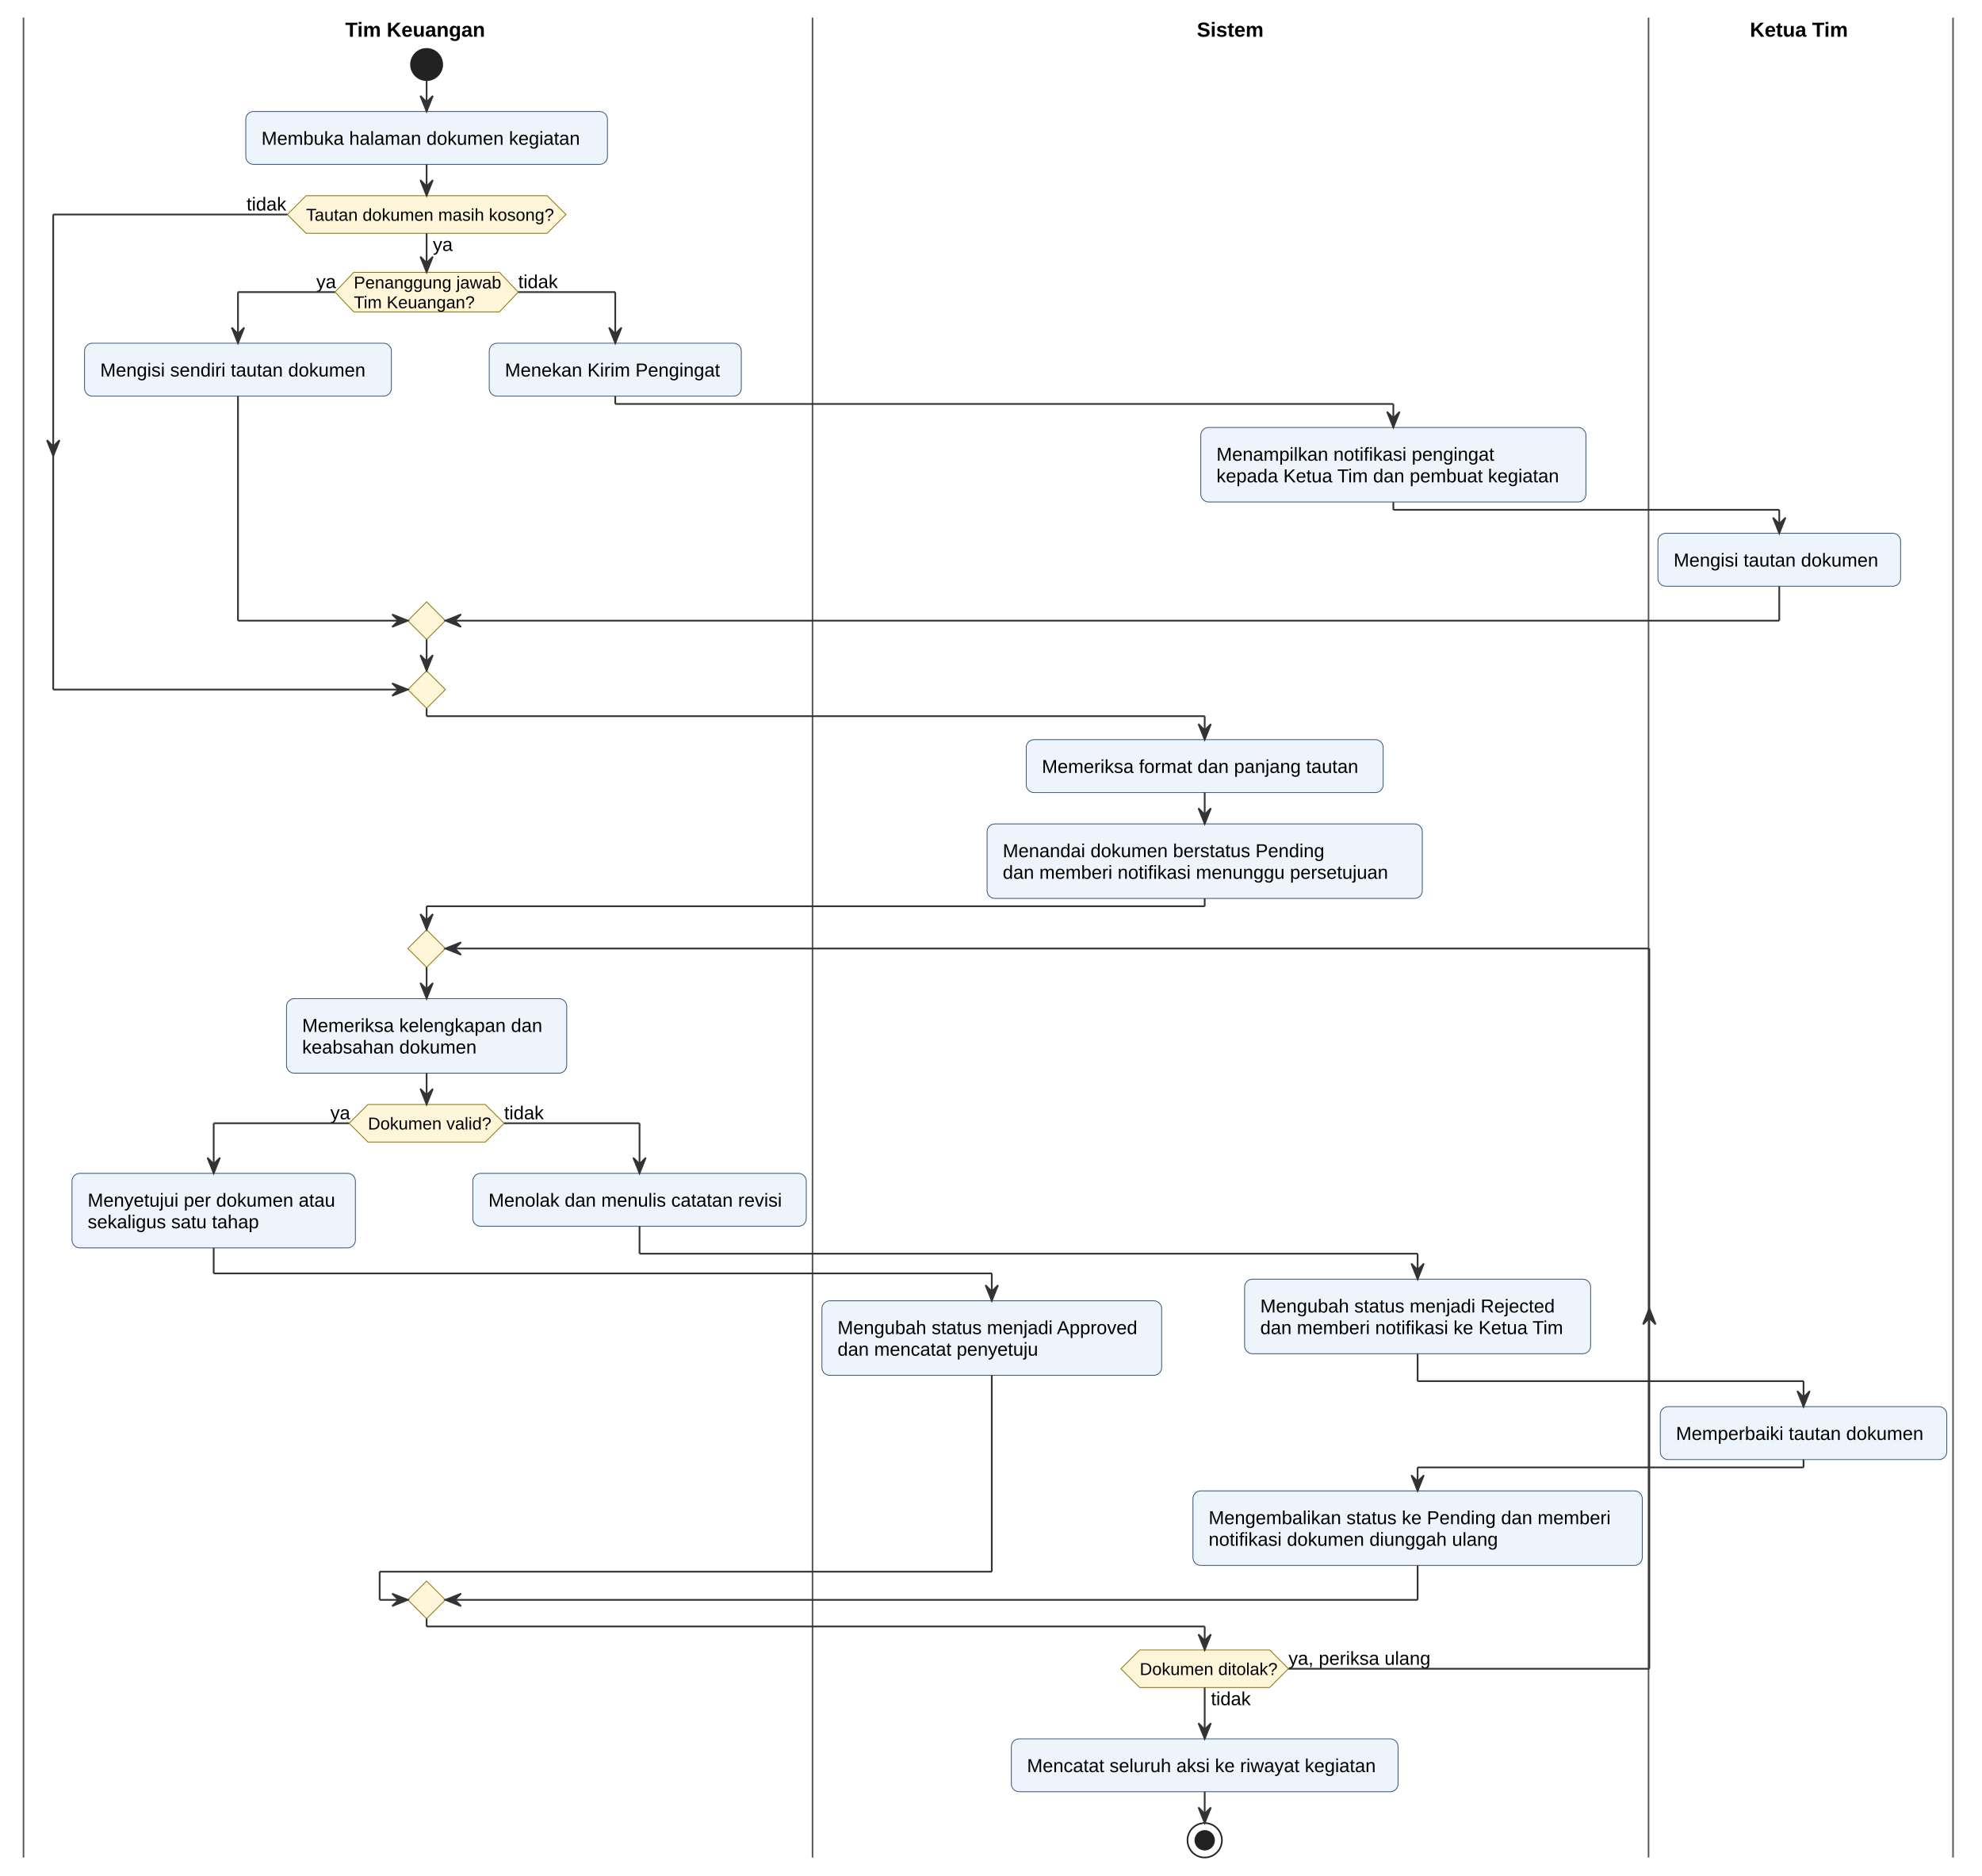
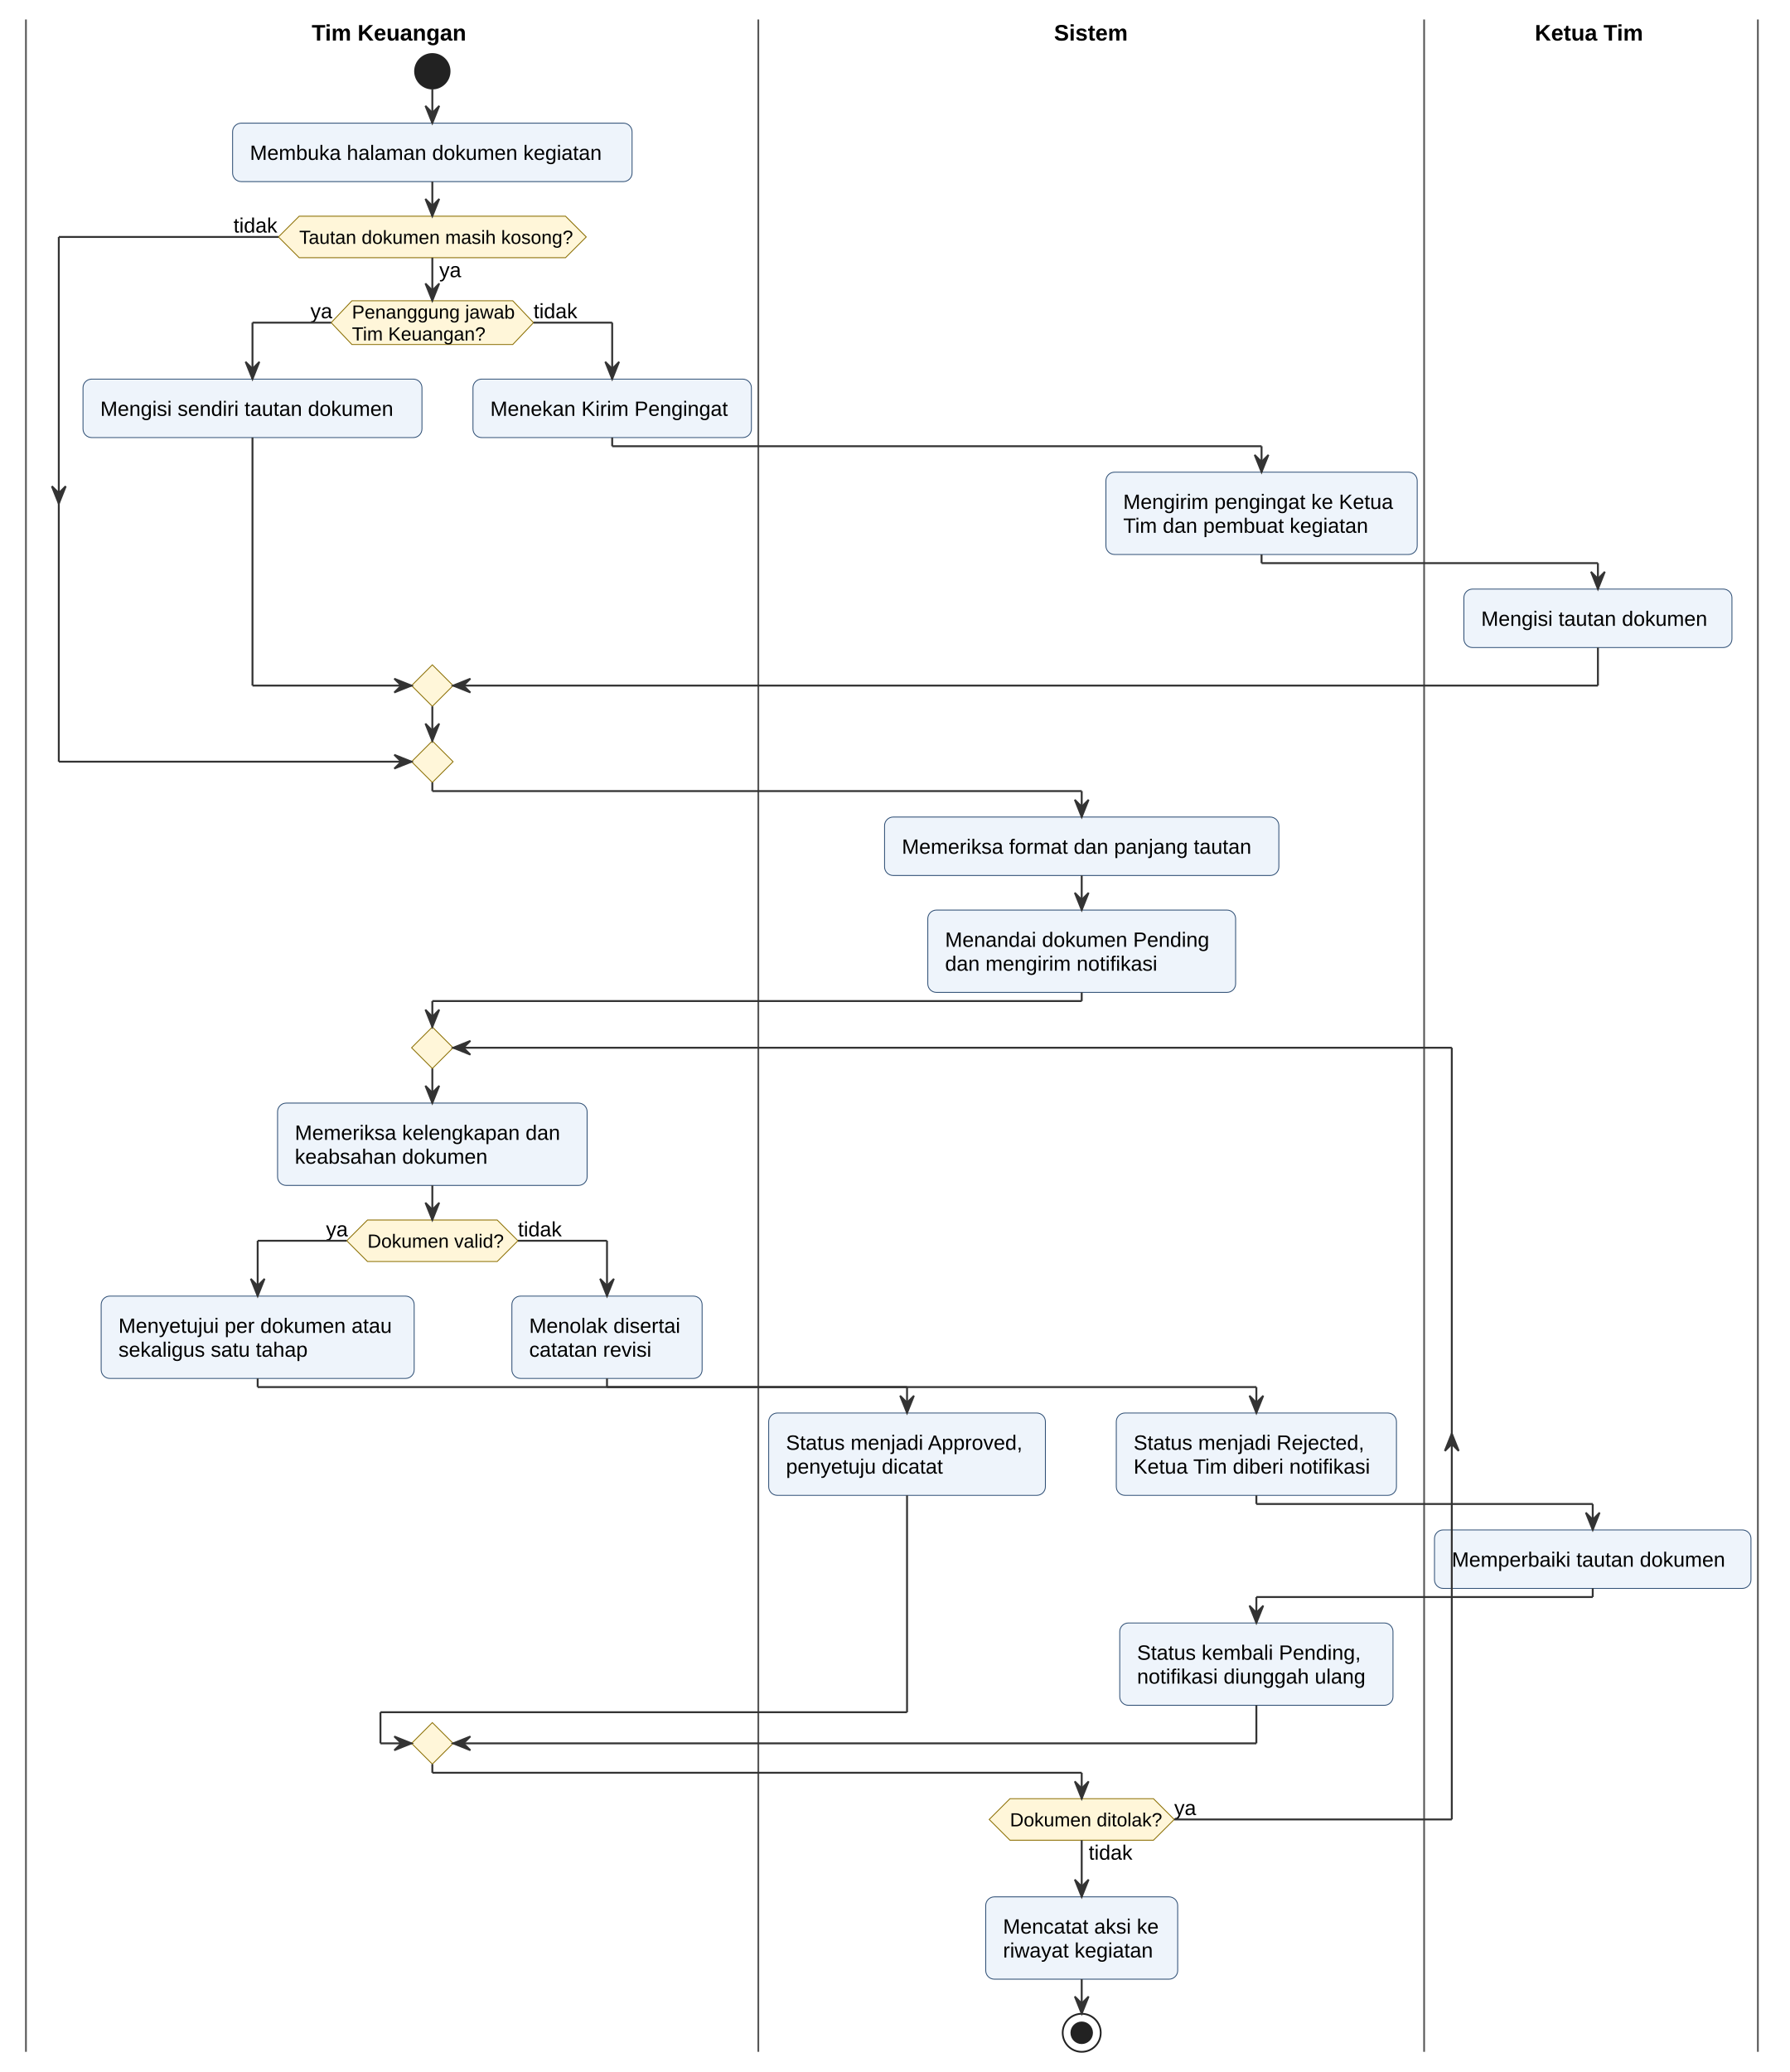
- <svg xmlns="http://www.w3.org/2000/svg" contentStyleType="text/css" height="1198px" preserveAspectRatio="none" style="width:1266px;height:1198px;background:#FFFFFF;" version="1.1" viewBox="0 0 1266 1198" width="1266px" zoomAndPan="magnify">
+ <svg xmlns="http://www.w3.org/2000/svg" contentStyleType="text/css" height="1198px" preserveAspectRatio="none" style="width:1035px;height:1198px;background:#FFFFFF;" version="1.1" viewBox="0 0 1035 1198" width="1035px" zoomAndPan="magnify">
  <defs />
  <g>
-     <rect fill="none" height="14.949" style="stroke:none;stroke-width:1.0;" width="1233.5" x="15" y="11.255" />
-     <ellipse cx="272.5" cy="41.204" fill="#222222" rx="10" ry="10" style="stroke:#222222;stroke-width:1.0;" />
-     <rect fill="#EEF4FB" height="33.799" rx="5" ry="5" style="stroke:#2F4F75;stroke-width:0.5;" width="231" x="157" y="71.204" />
-     <text fill="#000000" font-family="Arial" font-size="12" lengthAdjust="spacing" textLength="211" x="167" y="92.46">Membuka halaman dokumen kegiatan</text>
-     <polygon fill="#FFF6D9" points="226,173.902,319,173.902,331,186.551,319,199.2,226,199.2,214,186.551,226,173.902" style="stroke:#8A6D00;stroke-width:0.5;" />
-     <text fill="#000000" font-family="Arial" font-size="11" lengthAdjust="spacing" textLength="93" x="226" y="184.22">Penanggung jawab</text>
-     <text fill="#000000" font-family="Arial" font-size="11" lengthAdjust="spacing" textLength="74" x="226" y="196.869">Tim Keuangan?</text>
-     <text fill="#000000" font-family="Arial" font-size="12" lengthAdjust="spacing" textLength="12" x="202" y="184.008">ya</text>
-     <text fill="#000000" font-family="Arial" font-size="12" lengthAdjust="spacing" textLength="26" x="331" y="184.008">tidak</text>
-     <rect fill="#EEF4FB" height="33.799" rx="5" ry="5" style="stroke:#2F4F75;stroke-width:0.5;" width="196" x="54" y="219.2" />
-     <text fill="#000000" font-family="Arial" font-size="12" lengthAdjust="spacing" textLength="176" x="64" y="240.456">Mengisi sendiri tautan dokumen</text>
-     <rect fill="#EEF4FB" height="33.799" rx="5" ry="5" style="stroke:#2F4F75;stroke-width:0.5;" width="161" x="312.5" y="219.2" />
-     <text fill="#000000" font-family="Arial" font-size="12" lengthAdjust="spacing" textLength="141" x="322.5" y="240.456">Menekan Kirim Pengingat</text>
-     <polygon fill="#FFF6D9" points="272.5,384.395,284.5,396.395,272.5,408.395,260.5,396.395,272.5,384.395" style="stroke:#8A6D00;stroke-width:0.5;" />
-     <polygon fill="#FFF6D9" points="195.5,125.002,349.5,125.002,361.5,137.002,349.5,149.002,195.5,149.002,183.5,137.002,195.5,125.002" style="stroke:#8A6D00;stroke-width:0.5;" />
-     <text fill="#000000" font-family="Arial" font-size="12" lengthAdjust="spacing" textLength="12" x="276.5" y="160.258">ya</text>
-     <text fill="#000000" font-family="Arial" font-size="11" lengthAdjust="spacing" textLength="154" x="195.5" y="140.996">Tautan dokumen masih kosong?</text>
-     <text fill="#000000" font-family="Arial" font-size="12" lengthAdjust="spacing" textLength="26" x="157.5" y="134.459">tidak</text>
-     <polygon fill="#FFF6D9" points="272.5,428.395,284.5,440.395,272.5,452.395,260.5,440.395,272.5,428.395" style="stroke:#8A6D00;stroke-width:0.5;" />
-     <rect fill="#EEF4FB" height="47.598" rx="5" ry="5" style="stroke:#2F4F75;stroke-width:0.5;" width="179" x="183" y="637.792" />
-     <text fill="#000000" font-family="Arial" font-size="12" lengthAdjust="spacing" textLength="159" x="193" y="659.047">Memeriksa kelengkapan dan</text>
-     <text fill="#000000" font-family="Arial" font-size="12" lengthAdjust="spacing" textLength="117" x="193" y="672.846">keabsahan dokumen</text>
-     <polygon fill="#FFF6D9" points="235,705.389,310,705.389,322,717.389,310,729.389,235,729.389,223,717.389,235,705.389" style="stroke:#8A6D00;stroke-width:0.5;" />
-     <text fill="#000000" font-family="Arial" font-size="11" lengthAdjust="spacing" textLength="75" x="235" y="721.383">Dokumen valid?</text>
-     <text fill="#000000" font-family="Arial" font-size="12" lengthAdjust="spacing" textLength="12" x="211" y="714.846">ya</text>
-     <text fill="#000000" font-family="Arial" font-size="12" lengthAdjust="spacing" textLength="26" x="322" y="714.846">tidak</text>
-     <rect fill="#EEF4FB" height="47.598" rx="5" ry="5" style="stroke:#2F4F75;stroke-width:0.5;" width="181" x="46" y="749.389" />
-     <text fill="#000000" font-family="Arial" font-size="12" lengthAdjust="spacing" textLength="161" x="56" y="770.645">Menyetujui per dokumen atau</text>
-     <text fill="#000000" font-family="Arial" font-size="12" lengthAdjust="spacing" textLength="115" x="56" y="784.444">sekaligus satu tahap</text>
-     <rect fill="#EEF4FB" height="33.799" rx="5" ry="5" style="stroke:#2F4F75;stroke-width:0.5;" width="213" x="302" y="749.389" />
-     <text fill="#000000" font-family="Arial" font-size="12" lengthAdjust="spacing" textLength="193" x="312" y="770.645">Menolak dan menulis catatan revisi</text>
-     <polygon fill="#FFF6D9" points="272.5,1009.78,284.5,1021.78,272.5,1033.78,260.5,1021.78,272.5,1009.78" style="stroke:#8A6D00;stroke-width:0.5;" />
-     <polygon fill="#FFF6D9" points="272.5,593.792,284.5,605.792,272.5,617.792,260.5,605.792,272.5,593.792" style="stroke:#8A6D00;stroke-width:0.5;" />
+     <rect fill="none" height="14.949" style="stroke:none;stroke-width:1.0;" width="1002.5" x="15" y="11.255" />
+     <ellipse cx="250" cy="41.204" fill="#222222" rx="10" ry="10" style="stroke:#222222;stroke-width:1.0;" />
+     <rect fill="#EEF4FB" height="33.799" rx="5" ry="5" style="stroke:#2F4F75;stroke-width:0.5;" width="231" x="134.5" y="71.204" />
+     <text fill="#000000" font-family="Arial" font-size="12" lengthAdjust="spacing" textLength="211" x="144.5" y="92.46">Membuka halaman dokumen kegiatan</text>
+     <polygon fill="#FFF6D9" points="203.5,173.902,296.5,173.902,308.5,186.551,296.5,199.2,203.5,199.2,191.5,186.551,203.5,173.902" style="stroke:#8A6D00;stroke-width:0.5;" />
+     <text fill="#000000" font-family="Arial" font-size="11" lengthAdjust="spacing" textLength="93" x="203.5" y="184.22">Penanggung jawab</text>
+     <text fill="#000000" font-family="Arial" font-size="11" lengthAdjust="spacing" textLength="74" x="203.5" y="196.869">Tim Keuangan?</text>
+     <text fill="#000000" font-family="Arial" font-size="12" lengthAdjust="spacing" textLength="12" x="179.5" y="184.008">ya</text>
+     <text fill="#000000" font-family="Arial" font-size="12" lengthAdjust="spacing" textLength="26" x="308.5" y="184.008">tidak</text>
+     <rect fill="#EEF4FB" height="33.799" rx="5" ry="5" style="stroke:#2F4F75;stroke-width:0.5;" width="196" x="48" y="219.2" />
+     <text fill="#000000" font-family="Arial" font-size="12" lengthAdjust="spacing" textLength="176" x="58" y="240.456">Mengisi sendiri tautan dokumen</text>
+     <rect fill="#EEF4FB" height="33.799" rx="5" ry="5" style="stroke:#2F4F75;stroke-width:0.5;" width="161" x="273.5" y="219.2" />
+     <text fill="#000000" font-family="Arial" font-size="12" lengthAdjust="spacing" textLength="141" x="283.5" y="240.456">Menekan Kirim Pengingat</text>
+     <polygon fill="#FFF6D9" points="250,384.395,262,396.395,250,408.395,238,396.395,250,384.395" style="stroke:#8A6D00;stroke-width:0.5;" />
+     <polygon fill="#FFF6D9" points="173,125.002,327,125.002,339,137.002,327,149.002,173,149.002,161,137.002,173,125.002" style="stroke:#8A6D00;stroke-width:0.5;" />
+     <text fill="#000000" font-family="Arial" font-size="12" lengthAdjust="spacing" textLength="12" x="254" y="160.258">ya</text>
+     <text fill="#000000" font-family="Arial" font-size="11" lengthAdjust="spacing" textLength="154" x="173" y="140.996">Tautan dokumen masih kosong?</text>
+     <text fill="#000000" font-family="Arial" font-size="12" lengthAdjust="spacing" textLength="26" x="135" y="134.459">tidak</text>
+     <polygon fill="#FFF6D9" points="250,428.395,262,440.395,250,452.395,238,440.395,250,428.395" style="stroke:#8A6D00;stroke-width:0.5;" />
+     <rect fill="#EEF4FB" height="47.598" rx="5" ry="5" style="stroke:#2F4F75;stroke-width:0.5;" width="179" x="160.5" y="637.792" />
+     <text fill="#000000" font-family="Arial" font-size="12" lengthAdjust="spacing" textLength="159" x="170.5" y="659.047">Memeriksa kelengkapan dan</text>
+     <text fill="#000000" font-family="Arial" font-size="12" lengthAdjust="spacing" textLength="117" x="170.5" y="672.846">keabsahan dokumen</text>
+     <polygon fill="#FFF6D9" points="212.5,705.389,287.5,705.389,299.5,717.389,287.5,729.389,212.5,729.389,200.5,717.389,212.5,705.389" style="stroke:#8A6D00;stroke-width:0.5;" />
+     <text fill="#000000" font-family="Arial" font-size="11" lengthAdjust="spacing" textLength="75" x="212.5" y="721.383">Dokumen valid?</text>
+     <text fill="#000000" font-family="Arial" font-size="12" lengthAdjust="spacing" textLength="12" x="188.5" y="714.846">ya</text>
+     <text fill="#000000" font-family="Arial" font-size="12" lengthAdjust="spacing" textLength="26" x="299.5" y="714.846">tidak</text>
+     <rect fill="#EEF4FB" height="47.598" rx="5" ry="5" style="stroke:#2F4F75;stroke-width:0.5;" width="181" x="58.5" y="749.389" />
+     <text fill="#000000" font-family="Arial" font-size="12" lengthAdjust="spacing" textLength="161" x="68.5" y="770.645">Menyetujui per dokumen atau</text>
+     <text fill="#000000" font-family="Arial" font-size="12" lengthAdjust="spacing" textLength="115" x="68.5" y="784.444">sekaligus satu tahap</text>
+     <rect fill="#EEF4FB" height="47.598" rx="5" ry="5" style="stroke:#2F4F75;stroke-width:0.5;" width="110" x="296" y="749.389" />
+     <text fill="#000000" font-family="Arial" font-size="12" lengthAdjust="spacing" textLength="90" x="306" y="770.645">Menolak disertai</text>
+     <text fill="#000000" font-family="Arial" font-size="12" lengthAdjust="spacing" textLength="72" x="306" y="784.444">catatan revisi</text>
+     <polygon fill="#FFF6D9" points="250,995.981,262,1007.981,250,1019.981,238,1007.981,250,995.981" style="stroke:#8A6D00;stroke-width:0.5;" />
+     <polygon fill="#FFF6D9" points="250,593.792,262,605.792,250,617.792,238,605.792,250,593.792" style="stroke:#8A6D00;stroke-width:0.5;" />
    <line style="stroke:#555555;stroke-width:1.0;" x1="15" x2="15" y1="11.255" y2="1186.334" />
-     <rect fill="#EEF4FB" height="47.598" rx="5" ry="5" style="stroke:#2F4F75;stroke-width:0.5;" width="246" x="767" y="272.998" />
-     <text fill="#000000" font-family="Arial" font-size="12" lengthAdjust="spacing" textLength="184" x="777" y="294.254">Menampilkan notifikasi pengingat</text>
-     <text fill="#000000" font-family="Arial" font-size="12" lengthAdjust="spacing" textLength="226" x="777" y="308.053">kepada Ketua Tim dan pembuat kegiatan</text>
-     <rect fill="#EEF4FB" height="33.799" rx="5" ry="5" style="stroke:#2F4F75;stroke-width:0.5;" width="228" x="655.5" y="472.395" />
-     <text fill="#000000" font-family="Arial" font-size="12" lengthAdjust="spacing" textLength="208" x="665.5" y="493.651">Memeriksa format dan panjang tautan</text>
-     <rect fill="#EEF4FB" height="47.598" rx="5" ry="5" style="stroke:#2F4F75;stroke-width:0.5;" width="278" x="630.5" y="526.194" />
-     <text fill="#000000" font-family="Arial" font-size="12" lengthAdjust="spacing" textLength="213" x="640.5" y="547.45">Menandai dokumen berstatus Pending</text>
-     <text fill="#000000" font-family="Arial" font-size="12" lengthAdjust="spacing" textLength="258" x="640.5" y="561.249">dan memberi notifikasi menunggu persetujuan</text>
-     <rect fill="#EEF4FB" height="47.598" rx="5" ry="5" style="stroke:#2F4F75;stroke-width:0.5;" width="217" x="525" y="830.786" />
-     <text fill="#000000" font-family="Arial" font-size="12" lengthAdjust="spacing" textLength="197" x="535" y="852.042">Mengubah status menjadi Approved</text>
-     <text fill="#000000" font-family="Arial" font-size="12" lengthAdjust="spacing" textLength="131" x="535" y="865.84">dan mencatat penyetuju</text>
-     <rect fill="#EEF4FB" height="47.598" rx="5" ry="5" style="stroke:#2F4F75;stroke-width:0.5;" width="221" x="795" y="816.987" />
-     <text fill="#000000" font-family="Arial" font-size="12" lengthAdjust="spacing" textLength="195" x="805" y="838.243">Mengubah status menjadi Rejected</text>
-     <text fill="#000000" font-family="Arial" font-size="12" lengthAdjust="spacing" textLength="201" x="805" y="852.042">dan memberi notifikasi ke Ketua Tim</text>
-     <rect fill="#EEF4FB" height="47.598" rx="5" ry="5" style="stroke:#2F4F75;stroke-width:0.5;" width="287" x="762" y="952.182" />
-     <text fill="#000000" font-family="Arial" font-size="12" lengthAdjust="spacing" textLength="267" x="772" y="973.438">Mengembalikan status ke Pending dan memberi</text>
-     <text fill="#000000" font-family="Arial" font-size="12" lengthAdjust="spacing" textLength="193" x="772" y="987.237">notifikasi dokumen diunggah ulang</text>
-     <polygon fill="#FFF6D9" points="728,1053.78,811,1053.78,823,1065.78,811,1077.78,728,1077.78,716,1065.78,728,1053.78" style="stroke:#8A6D00;stroke-width:0.5;" />
-     <text fill="#000000" font-family="Arial" font-size="12" lengthAdjust="spacing" textLength="26" x="773.5" y="1089.036">tidak</text>
-     <text fill="#000000" font-family="Arial" font-size="11" lengthAdjust="spacing" textLength="83" x="728" y="1069.773">Dokumen ditolak?</text>
-     <text fill="#000000" font-family="Arial" font-size="12" lengthAdjust="spacing" textLength="93" x="823" y="1063.237">ya, periksa ulang</text>
-     <rect fill="#EEF4FB" height="33.799" rx="5" ry="5" style="stroke:#2F4F75;stroke-width:0.5;" width="247" x="646" y="1110.536" />
-     <text fill="#000000" font-family="Arial" font-size="12" lengthAdjust="spacing" textLength="227" x="656" y="1131.792">Mencatat seluruh aksi ke riwayat kegiatan</text>
-     <ellipse cx="769.5" cy="1175.334" fill="none" rx="11" ry="11" style="stroke:#222222;stroke-width:1.0;" />
-     <ellipse cx="769.5" cy="1175.334" fill="#222222" rx="6" ry="6" style="stroke:#222222;stroke-width:1.0;" />
-     <line style="stroke:#555555;stroke-width:1.0;" x1="519" x2="519" y1="11.255" y2="1186.334" />
-     <rect fill="#EEF4FB" height="33.799" rx="5" ry="5" style="stroke:#2F4F75;stroke-width:0.5;" width="155" x="1059" y="340.596" />
-     <text fill="#000000" font-family="Arial" font-size="12" lengthAdjust="spacing" textLength="135" x="1069" y="361.852">Mengisi tautan dokumen</text>
-     <rect fill="#EEF4FB" height="33.799" rx="5" ry="5" style="stroke:#2F4F75;stroke-width:0.5;" width="183" x="1060.5" y="898.383" />
-     <text fill="#000000" font-family="Arial" font-size="12" lengthAdjust="spacing" textLength="163" x="1070.5" y="919.639">Memperbaiki tautan dokumen</text>
-     <line style="stroke:#555555;stroke-width:1.0;" x1="1053" x2="1053" y1="11.255" y2="1186.334" />
-     <line style="stroke:#555555;stroke-width:1.0;" x1="1247.5" x2="1247.5" y1="11.255" y2="1186.334" />
-     <line style="stroke:#333333;stroke-width:1.1;" x1="272.5" x2="272.5" y1="51.204" y2="71.204" />
-     <polygon fill="#333333" points="268.5,61.204,272.5,71.204,276.5,61.204,272.5,65.204" style="stroke:#333333;stroke-width:1.0;" />
-     <line style="stroke:#333333;stroke-width:1.1;" x1="214" x2="152" y1="186.551" y2="186.551" />
-     <line style="stroke:#333333;stroke-width:1.1;" x1="152" x2="152" y1="186.551" y2="219.2" />
-     <polygon fill="#333333" points="148,209.2,152,219.2,156,209.2,152,213.2" style="stroke:#333333;stroke-width:1.0;" />
-     <line style="stroke:#333333;stroke-width:1.1;" x1="331" x2="393" y1="186.551" y2="186.551" />
-     <line style="stroke:#333333;stroke-width:1.1;" x1="393" x2="393" y1="186.551" y2="219.2" />
-     <polygon fill="#333333" points="389,209.2,393,219.2,397,209.2,393,213.2" style="stroke:#333333;stroke-width:1.0;" />
-     <line style="stroke:#333333;stroke-width:1.1;" x1="152" x2="152" y1="252.999" y2="396.395" />
-     <line style="stroke:#333333;stroke-width:1.1;" x1="152" x2="260.5" y1="396.395" y2="396.395" />
-     <polygon fill="#333333" points="250.5,392.395,260.5,396.395,250.5,400.395,254.5,396.395" style="stroke:#333333;stroke-width:1.0;" />
-     <line style="stroke:#333333;stroke-width:1.1;" x1="272.5" x2="272.5" y1="149.002" y2="173.902" />
-     <polygon fill="#333333" points="268.5,163.902,272.5,173.902,276.5,163.902,272.5,167.902" style="stroke:#333333;stroke-width:1.0;" />
-     <line style="stroke:#333333;stroke-width:1.1;" x1="183.5" x2="34" y1="137.002" y2="137.002" />
+     <rect fill="#EEF4FB" height="47.598" rx="5" ry="5" style="stroke:#2F4F75;stroke-width:0.5;" width="180" x="639.5" y="272.998" />
+     <text fill="#000000" font-family="Arial" font-size="12" lengthAdjust="spacing" textLength="160" x="649.5" y="294.254">Mengirim pengingat ke Ketua</text>
+     <text fill="#000000" font-family="Arial" font-size="12" lengthAdjust="spacing" textLength="147" x="649.5" y="308.053">Tim dan pembuat kegiatan</text>
+     <rect fill="#EEF4FB" height="33.799" rx="5" ry="5" style="stroke:#2F4F75;stroke-width:0.5;" width="228" x="511.5" y="472.395" />
+     <text fill="#000000" font-family="Arial" font-size="12" lengthAdjust="spacing" textLength="208" x="521.5" y="493.651">Memeriksa format dan panjang tautan</text>
+     <rect fill="#EEF4FB" height="47.598" rx="5" ry="5" style="stroke:#2F4F75;stroke-width:0.5;" width="178" x="536.5" y="526.194" />
+     <text fill="#000000" font-family="Arial" font-size="12" lengthAdjust="spacing" textLength="158" x="546.5" y="547.45">Menandai dokumen Pending</text>
+     <text fill="#000000" font-family="Arial" font-size="12" lengthAdjust="spacing" textLength="129" x="546.5" y="561.249">dan mengirim notifikasi</text>
+     <rect fill="#EEF4FB" height="47.598" rx="5" ry="5" style="stroke:#2F4F75;stroke-width:0.5;" width="160" x="444.5" y="816.987" />
+     <text fill="#000000" font-family="Arial" font-size="12" lengthAdjust="spacing" textLength="140" x="454.5" y="838.243">Status menjadi Approved,</text>
+     <text fill="#000000" font-family="Arial" font-size="12" lengthAdjust="spacing" textLength="92" x="454.5" y="852.042">penyetuju dicatat</text>
+     <rect fill="#EEF4FB" height="47.598" rx="5" ry="5" style="stroke:#2F4F75;stroke-width:0.5;" width="162" x="645.5" y="816.987" />
+     <text fill="#000000" font-family="Arial" font-size="12" lengthAdjust="spacing" textLength="138" x="655.5" y="838.243">Status menjadi Rejected,</text>
+     <text fill="#000000" font-family="Arial" font-size="12" lengthAdjust="spacing" textLength="142" x="655.5" y="852.042">Ketua Tim diberi notifikasi</text>
+     <rect fill="#EEF4FB" height="47.598" rx="5" ry="5" style="stroke:#2F4F75;stroke-width:0.5;" width="158" x="647.5" y="938.383" />
+     <text fill="#000000" font-family="Arial" font-size="12" lengthAdjust="spacing" textLength="134" x="657.5" y="959.639">Status kembali Pending,</text>
+     <text fill="#000000" font-family="Arial" font-size="12" lengthAdjust="spacing" textLength="138" x="657.5" y="973.438">notifikasi diunggah ulang</text>
+     <polygon fill="#FFF6D9" points="584,1039.981,667,1039.981,679,1051.981,667,1063.981,584,1063.981,572,1051.981,584,1039.981" style="stroke:#8A6D00;stroke-width:0.5;" />
+     <text fill="#000000" font-family="Arial" font-size="12" lengthAdjust="spacing" textLength="26" x="629.5" y="1075.237">tidak</text>
+     <text fill="#000000" font-family="Arial" font-size="11" lengthAdjust="spacing" textLength="83" x="584" y="1055.974">Dokumen ditolak?</text>
+     <text fill="#000000" font-family="Arial" font-size="12" lengthAdjust="spacing" textLength="12" x="679" y="1049.438">ya</text>
+     <rect fill="#EEF4FB" height="47.598" rx="5" ry="5" style="stroke:#2F4F75;stroke-width:0.5;" width="111" x="570" y="1096.737" />
+     <text fill="#000000" font-family="Arial" font-size="12" lengthAdjust="spacing" textLength="91" x="580" y="1117.993">Mencatat aksi ke</text>
+     <text fill="#000000" font-family="Arial" font-size="12" lengthAdjust="spacing" textLength="88" x="580" y="1131.792">riwayat kegiatan</text>
+     <ellipse cx="625.5" cy="1175.334" fill="none" rx="11" ry="11" style="stroke:#222222;stroke-width:1.0;" />
+     <ellipse cx="625.5" cy="1175.334" fill="#222222" rx="6" ry="6" style="stroke:#222222;stroke-width:1.0;" />
+     <line style="stroke:#555555;stroke-width:1.0;" x1="438.5" x2="438.5" y1="11.255" y2="1186.334" />
+     <rect fill="#EEF4FB" height="33.799" rx="5" ry="5" style="stroke:#2F4F75;stroke-width:0.5;" width="155" x="846.5" y="340.596" />
+     <text fill="#000000" font-family="Arial" font-size="12" lengthAdjust="spacing" textLength="135" x="856.5" y="361.852">Mengisi tautan dokumen</text>
+     <rect fill="#EEF4FB" height="33.799" rx="5" ry="5" style="stroke:#2F4F75;stroke-width:0.5;" width="183" x="829.5" y="884.585" />
+     <text fill="#000000" font-family="Arial" font-size="12" lengthAdjust="spacing" textLength="163" x="839.5" y="905.84">Memperbaiki tautan dokumen</text>
+     <line style="stroke:#555555;stroke-width:1.0;" x1="823.5" x2="823.5" y1="11.255" y2="1186.334" />
+     <line style="stroke:#555555;stroke-width:1.0;" x1="1016.5" x2="1016.5" y1="11.255" y2="1186.334" />
+     <line style="stroke:#333333;stroke-width:1.1;" x1="250" x2="250" y1="51.204" y2="71.204" />
+     <polygon fill="#333333" points="246,61.204,250,71.204,254,61.204,250,65.204" style="stroke:#333333;stroke-width:1.0;" />
+     <line style="stroke:#333333;stroke-width:1.1;" x1="191.5" x2="146" y1="186.551" y2="186.551" />
+     <line style="stroke:#333333;stroke-width:1.1;" x1="146" x2="146" y1="186.551" y2="219.2" />
+     <polygon fill="#333333" points="142,209.2,146,219.2,150,209.2,146,213.2" style="stroke:#333333;stroke-width:1.0;" />
+     <line style="stroke:#333333;stroke-width:1.1;" x1="308.5" x2="354" y1="186.551" y2="186.551" />
+     <line style="stroke:#333333;stroke-width:1.1;" x1="354" x2="354" y1="186.551" y2="219.2" />
+     <polygon fill="#333333" points="350,209.2,354,219.2,358,209.2,354,213.2" style="stroke:#333333;stroke-width:1.0;" />
+     <line style="stroke:#333333;stroke-width:1.1;" x1="146" x2="146" y1="252.999" y2="396.395" />
+     <line style="stroke:#333333;stroke-width:1.1;" x1="146" x2="238" y1="396.395" y2="396.395" />
+     <polygon fill="#333333" points="228,392.395,238,396.395,228,400.395,232,396.395" style="stroke:#333333;stroke-width:1.0;" />
+     <line style="stroke:#333333;stroke-width:1.1;" x1="250" x2="250" y1="149.002" y2="173.902" />
+     <polygon fill="#333333" points="246,163.902,250,173.902,254,163.902,250,167.902" style="stroke:#333333;stroke-width:1.0;" />
+     <line style="stroke:#333333;stroke-width:1.1;" x1="161" x2="34" y1="137.002" y2="137.002" />
    <polygon fill="#333333" points="30,281.148,34,291.148,38,281.148,34,285.148" style="stroke:#333333;stroke-width:1.1;" />
    <line style="stroke:#333333;stroke-width:1.1;" x1="34" x2="34" y1="137.002" y2="440.395" />
-     <line style="stroke:#333333;stroke-width:1.1;" x1="34" x2="260.5" y1="440.395" y2="440.395" />
-     <polygon fill="#333333" points="250.5,436.395,260.5,440.395,250.5,444.395,254.5,440.395" style="stroke:#333333;stroke-width:1.0;" />
-     <line style="stroke:#333333;stroke-width:1.1;" x1="272.5" x2="272.5" y1="408.395" y2="428.395" />
-     <polygon fill="#333333" points="268.5,418.395,272.5,428.395,276.5,418.395,272.5,422.395" style="stroke:#333333;stroke-width:1.0;" />
-     <line style="stroke:#333333;stroke-width:1.1;" x1="272.5" x2="272.5" y1="105.002" y2="125.002" />
-     <polygon fill="#333333" points="268.5,115.002,272.5,125.002,276.5,115.002,272.5,119.002" style="stroke:#333333;stroke-width:1.0;" />
-     <line style="stroke:#333333;stroke-width:1.1;" x1="223" x2="136.5" y1="717.389" y2="717.389" />
-     <line style="stroke:#333333;stroke-width:1.1;" x1="136.5" x2="136.5" y1="717.389" y2="749.389" />
-     <polygon fill="#333333" points="132.5,739.389,136.5,749.389,140.5,739.389,136.5,743.389" style="stroke:#333333;stroke-width:1.0;" />
-     <line style="stroke:#333333;stroke-width:1.1;" x1="322" x2="408.5" y1="717.389" y2="717.389" />
-     <line style="stroke:#333333;stroke-width:1.1;" x1="408.5" x2="408.5" y1="717.389" y2="749.389" />
-     <polygon fill="#333333" points="404.5,739.389,408.5,749.389,412.5,739.389,408.5,743.389" style="stroke:#333333;stroke-width:1.0;" />
-     <line style="stroke:#333333;stroke-width:1.1;" x1="272.5" x2="272.5" y1="685.389" y2="705.389" />
-     <polygon fill="#333333" points="268.5,695.389,272.5,705.389,276.5,695.389,272.5,699.389" style="stroke:#333333;stroke-width:1.0;" />
-     <line style="stroke:#333333;stroke-width:1.1;" x1="272.5" x2="272.5" y1="617.792" y2="637.792" />
-     <polygon fill="#333333" points="268.5,627.792,272.5,637.792,276.5,627.792,272.5,631.792" style="stroke:#333333;stroke-width:1.0;" />
-     <line style="stroke:#333333;stroke-width:1.1;" x1="769.5" x2="769.5" y1="506.194" y2="526.194" />
-     <polygon fill="#333333" points="765.5,516.194,769.5,526.194,773.5,516.194,769.5,520.194" style="stroke:#333333;stroke-width:1.0;" />
-     <line style="stroke:#333333;stroke-width:1.1;" x1="769.5" x2="769.5" y1="1077.78" y2="1110.536" />
-     <polygon fill="#333333" points="765.5,1100.536,769.5,1110.536,773.5,1100.536,769.5,1104.536" style="stroke:#333333;stroke-width:1.0;" />
-     <line style="stroke:#333333;stroke-width:1.1;" x1="769.5" x2="769.5" y1="1144.334" y2="1164.334" />
-     <polygon fill="#333333" points="765.5,1154.334,769.5,1164.334,773.5,1154.334,769.5,1158.334" style="stroke:#333333;stroke-width:1.0;" />
-     <line style="stroke:#333333;stroke-width:1.1;" x1="393" x2="393" y1="252.999" y2="257.998" />
-     <line style="stroke:#333333;stroke-width:1.1;" x1="393" x2="890" y1="257.998" y2="257.998" />
-     <line style="stroke:#333333;stroke-width:1.1;" x1="890" x2="890" y1="257.998" y2="272.998" />
-     <polygon fill="#333333" points="886,262.998,890,272.998,894,262.998,890,266.998" style="stroke:#333333;stroke-width:1.0;" />
-     <line style="stroke:#333333;stroke-width:1.1;" x1="890" x2="890" y1="320.596" y2="325.596" />
-     <line style="stroke:#333333;stroke-width:1.1;" x1="890" x2="1136.5" y1="325.596" y2="325.596" />
-     <line style="stroke:#333333;stroke-width:1.1;" x1="1136.5" x2="1136.5" y1="325.596" y2="340.596" />
-     <polygon fill="#333333" points="1132.5,330.596,1136.5,340.596,1140.5,330.596,1136.5,334.596" style="stroke:#333333;stroke-width:1.0;" />
-     <line style="stroke:#333333;stroke-width:1.1;" x1="1136.5" x2="1136.5" y1="374.395" y2="396.395" />
-     <line style="stroke:#333333;stroke-width:1.1;" x1="1136.5" x2="284.5" y1="396.395" y2="396.395" />
-     <polygon fill="#333333" points="294.5,392.395,284.5,396.395,294.5,400.395,290.5,396.395" style="stroke:#333333;stroke-width:1.0;" />
-     <line style="stroke:#333333;stroke-width:1.1;" x1="272.5" x2="272.5" y1="452.395" y2="457.395" />
-     <line style="stroke:#333333;stroke-width:1.1;" x1="272.5" x2="769.5" y1="457.395" y2="457.395" />
-     <line style="stroke:#333333;stroke-width:1.1;" x1="769.5" x2="769.5" y1="457.395" y2="472.395" />
-     <polygon fill="#333333" points="765.5,462.395,769.5,472.395,773.5,462.395,769.5,466.395" style="stroke:#333333;stroke-width:1.0;" />
-     <line style="stroke:#333333;stroke-width:1.1;" x1="136.5" x2="136.5" y1="796.987" y2="813.286" />
-     <line style="stroke:#333333;stroke-width:1.1;" x1="136.5" x2="633.5" y1="813.286" y2="813.286" />
-     <line style="stroke:#333333;stroke-width:1.1;" x1="633.5" x2="633.5" y1="813.286" y2="830.786" />
-     <polygon fill="#333333" points="629.5,820.786,633.5,830.786,637.5,820.786,633.5,824.786" style="stroke:#333333;stroke-width:1.0;" />
-     <line style="stroke:#333333;stroke-width:1.1;" x1="408.5" x2="408.5" y1="783.188" y2="800.688" />
-     <line style="stroke:#333333;stroke-width:1.1;" x1="408.5" x2="905.5" y1="800.688" y2="800.688" />
-     <line style="stroke:#333333;stroke-width:1.1;" x1="905.5" x2="905.5" y1="800.688" y2="816.987" />
-     <polygon fill="#333333" points="901.5,806.987,905.5,816.987,909.5,806.987,905.5,810.987" style="stroke:#333333;stroke-width:1.0;" />
-     <line style="stroke:#333333;stroke-width:1.1;" x1="905.5" x2="905.5" y1="864.585" y2="882.085" />
-     <line style="stroke:#333333;stroke-width:1.1;" x1="905.5" x2="1152" y1="882.085" y2="882.085" />
-     <line style="stroke:#333333;stroke-width:1.1;" x1="1152" x2="1152" y1="882.085" y2="898.383" />
-     <polygon fill="#333333" points="1148,888.383,1152,898.383,1156,888.383,1152,892.383" style="stroke:#333333;stroke-width:1.0;" />
-     <line style="stroke:#333333;stroke-width:1.1;" x1="1152" x2="1152" y1="932.182" y2="937.182" />
-     <line style="stroke:#333333;stroke-width:1.1;" x1="1152" x2="905.5" y1="937.182" y2="937.182" />
-     <line style="stroke:#333333;stroke-width:1.1;" x1="905.5" x2="905.5" y1="937.182" y2="952.182" />
-     <polygon fill="#333333" points="901.5,942.182,905.5,952.182,909.5,942.182,905.5,946.182" style="stroke:#333333;stroke-width:1.0;" />
-     <line style="stroke:#333333;stroke-width:1.1;" x1="633.5" x2="633.5" y1="878.383" y2="1003.78" />
-     <line style="stroke:#333333;stroke-width:1.1;" x1="633.5" x2="242.5" y1="1003.78" y2="1003.78" />
-     <line style="stroke:#333333;stroke-width:1.1;" x1="242.5" x2="242.5" y1="1003.78" y2="1021.78" />
-     <line style="stroke:#333333;stroke-width:1.1;" x1="242.5" x2="260.5" y1="1021.78" y2="1021.78" />
-     <polygon fill="#333333" points="250.5,1017.78,260.5,1021.78,250.5,1025.78,254.5,1021.78" style="stroke:#333333;stroke-width:1.0;" />
-     <line style="stroke:#333333;stroke-width:1.1;" x1="905.5" x2="905.5" y1="999.78" y2="1021.78" />
-     <line style="stroke:#333333;stroke-width:1.1;" x1="905.5" x2="284.5" y1="1021.78" y2="1021.78" />
-     <polygon fill="#333333" points="294.5,1017.78,284.5,1021.78,294.5,1025.78,290.5,1021.78" style="stroke:#333333;stroke-width:1.0;" />
-     <line style="stroke:#333333;stroke-width:1.1;" x1="823" x2="1053.5" y1="1065.78" y2="1065.78" />
-     <polygon fill="#333333" points="1049.5,845.786,1053.5,835.786,1057.5,845.786,1053.5,841.786" style="stroke:#333333;stroke-width:1.1;" />
-     <line style="stroke:#333333;stroke-width:1.1;" x1="1053.5" x2="1053.5" y1="605.792" y2="1065.78" />
-     <line style="stroke:#333333;stroke-width:1.1;" x1="1053.5" x2="284.5" y1="605.792" y2="605.792" />
-     <polygon fill="#333333" points="294.5,601.792,284.5,605.792,294.5,609.792,290.5,605.792" style="stroke:#333333;stroke-width:1.0;" />
-     <line style="stroke:#333333;stroke-width:1.1;" x1="272.5" x2="272.5" y1="1033.78" y2="1038.78" />
-     <line style="stroke:#333333;stroke-width:1.1;" x1="272.5" x2="769.5" y1="1038.78" y2="1038.78" />
-     <line style="stroke:#333333;stroke-width:1.1;" x1="769.5" x2="769.5" y1="1038.78" y2="1053.78" />
-     <polygon fill="#333333" points="765.5,1043.78,769.5,1053.78,773.5,1043.78,769.5,1047.78" style="stroke:#333333;stroke-width:1.0;" />
-     <line style="stroke:#333333;stroke-width:1.1;" x1="769.5" x2="769.5" y1="573.792" y2="578.792" />
-     <line style="stroke:#333333;stroke-width:1.1;" x1="769.5" x2="272.5" y1="578.792" y2="578.792" />
-     <line style="stroke:#333333;stroke-width:1.1;" x1="272.5" x2="272.5" y1="578.792" y2="593.792" />
-     <polygon fill="#333333" points="268.5,583.792,272.5,593.792,276.5,583.792,272.5,587.792" style="stroke:#333333;stroke-width:1.0;" />
-     <text fill="#000000" font-family="Arial" font-size="13" font-weight="bold" lengthAdjust="spacing" textLength="93" x="220.5" y="23.449">Tim Keuangan</text>
-     <text fill="#000000" font-family="Arial" font-size="13" font-weight="bold" lengthAdjust="spacing" textLength="43" x="764.5" y="23.449">Sistem</text>
-     <text fill="#000000" font-family="Arial" font-size="13" font-weight="bold" lengthAdjust="spacing" textLength="65" x="1117.75" y="23.449">Ketua Tim</text>
+     <line style="stroke:#333333;stroke-width:1.1;" x1="34" x2="238" y1="440.395" y2="440.395" />
+     <polygon fill="#333333" points="228,436.395,238,440.395,228,444.395,232,440.395" style="stroke:#333333;stroke-width:1.0;" />
+     <line style="stroke:#333333;stroke-width:1.1;" x1="250" x2="250" y1="408.395" y2="428.395" />
+     <polygon fill="#333333" points="246,418.395,250,428.395,254,418.395,250,422.395" style="stroke:#333333;stroke-width:1.0;" />
+     <line style="stroke:#333333;stroke-width:1.1;" x1="250" x2="250" y1="105.002" y2="125.002" />
+     <polygon fill="#333333" points="246,115.002,250,125.002,254,115.002,250,119.002" style="stroke:#333333;stroke-width:1.0;" />
+     <line style="stroke:#333333;stroke-width:1.1;" x1="200.5" x2="149" y1="717.389" y2="717.389" />
+     <line style="stroke:#333333;stroke-width:1.1;" x1="149" x2="149" y1="717.389" y2="749.389" />
+     <polygon fill="#333333" points="145,739.389,149,749.389,153,739.389,149,743.389" style="stroke:#333333;stroke-width:1.0;" />
+     <line style="stroke:#333333;stroke-width:1.1;" x1="299.5" x2="351" y1="717.389" y2="717.389" />
+     <line style="stroke:#333333;stroke-width:1.1;" x1="351" x2="351" y1="717.389" y2="749.389" />
+     <polygon fill="#333333" points="347,739.389,351,749.389,355,739.389,351,743.389" style="stroke:#333333;stroke-width:1.0;" />
+     <line style="stroke:#333333;stroke-width:1.1;" x1="250" x2="250" y1="685.389" y2="705.389" />
+     <polygon fill="#333333" points="246,695.389,250,705.389,254,695.389,250,699.389" style="stroke:#333333;stroke-width:1.0;" />
+     <line style="stroke:#333333;stroke-width:1.1;" x1="250" x2="250" y1="617.792" y2="637.792" />
+     <polygon fill="#333333" points="246,627.792,250,637.792,254,627.792,250,631.792" style="stroke:#333333;stroke-width:1.0;" />
+     <line style="stroke:#333333;stroke-width:1.1;" x1="625.5" x2="625.5" y1="506.194" y2="526.194" />
+     <polygon fill="#333333" points="621.5,516.194,625.5,526.194,629.5,516.194,625.5,520.194" style="stroke:#333333;stroke-width:1.0;" />
+     <line style="stroke:#333333;stroke-width:1.1;" x1="625.5" x2="625.5" y1="1063.981" y2="1096.737" />
+     <polygon fill="#333333" points="621.5,1086.737,625.5,1096.737,629.5,1086.737,625.5,1090.737" style="stroke:#333333;stroke-width:1.0;" />
+     <line style="stroke:#333333;stroke-width:1.1;" x1="625.5" x2="625.5" y1="1144.334" y2="1164.334" />
+     <polygon fill="#333333" points="621.5,1154.334,625.5,1164.334,629.5,1154.334,625.5,1158.334" style="stroke:#333333;stroke-width:1.0;" />
+     <line style="stroke:#333333;stroke-width:1.1;" x1="354" x2="354" y1="252.999" y2="257.998" />
+     <line style="stroke:#333333;stroke-width:1.1;" x1="354" x2="729.5" y1="257.998" y2="257.998" />
+     <line style="stroke:#333333;stroke-width:1.1;" x1="729.5" x2="729.5" y1="257.998" y2="272.998" />
+     <polygon fill="#333333" points="725.5,262.998,729.5,272.998,733.5,262.998,729.5,266.998" style="stroke:#333333;stroke-width:1.0;" />
+     <line style="stroke:#333333;stroke-width:1.1;" x1="729.5" x2="729.5" y1="320.596" y2="325.596" />
+     <line style="stroke:#333333;stroke-width:1.1;" x1="729.5" x2="924" y1="325.596" y2="325.596" />
+     <line style="stroke:#333333;stroke-width:1.1;" x1="924" x2="924" y1="325.596" y2="340.596" />
+     <polygon fill="#333333" points="920,330.596,924,340.596,928,330.596,924,334.596" style="stroke:#333333;stroke-width:1.0;" />
+     <line style="stroke:#333333;stroke-width:1.1;" x1="924" x2="924" y1="374.395" y2="396.395" />
+     <line style="stroke:#333333;stroke-width:1.1;" x1="924" x2="262" y1="396.395" y2="396.395" />
+     <polygon fill="#333333" points="272,392.395,262,396.395,272,400.395,268,396.395" style="stroke:#333333;stroke-width:1.0;" />
+     <line style="stroke:#333333;stroke-width:1.1;" x1="250" x2="250" y1="452.395" y2="457.395" />
+     <line style="stroke:#333333;stroke-width:1.1;" x1="250" x2="625.5" y1="457.395" y2="457.395" />
+     <line style="stroke:#333333;stroke-width:1.1;" x1="625.5" x2="625.5" y1="457.395" y2="472.395" />
+     <polygon fill="#333333" points="621.5,462.395,625.5,472.395,629.5,462.395,625.5,466.395" style="stroke:#333333;stroke-width:1.0;" />
+     <line style="stroke:#333333;stroke-width:1.1;" x1="149" x2="149" y1="796.987" y2="801.987" />
+     <line style="stroke:#333333;stroke-width:1.1;" x1="149" x2="524.5" y1="801.987" y2="801.987" />
+     <line style="stroke:#333333;stroke-width:1.1;" x1="524.5" x2="524.5" y1="801.987" y2="816.987" />
+     <polygon fill="#333333" points="520.5,806.987,524.5,816.987,528.5,806.987,524.5,810.987" style="stroke:#333333;stroke-width:1.0;" />
+     <line style="stroke:#333333;stroke-width:1.1;" x1="351" x2="351" y1="796.987" y2="801.987" />
+     <line style="stroke:#333333;stroke-width:1.1;" x1="351" x2="726.5" y1="801.987" y2="801.987" />
+     <line style="stroke:#333333;stroke-width:1.1;" x1="726.5" x2="726.5" y1="801.987" y2="816.987" />
+     <polygon fill="#333333" points="722.5,806.987,726.5,816.987,730.5,806.987,726.5,810.987" style="stroke:#333333;stroke-width:1.0;" />
+     <line style="stroke:#333333;stroke-width:1.1;" x1="726.5" x2="726.5" y1="864.585" y2="869.585" />
+     <line style="stroke:#333333;stroke-width:1.1;" x1="726.5" x2="921" y1="869.585" y2="869.585" />
+     <line style="stroke:#333333;stroke-width:1.1;" x1="921" x2="921" y1="869.585" y2="884.585" />
+     <polygon fill="#333333" points="917,874.585,921,884.585,925,874.585,921,878.585" style="stroke:#333333;stroke-width:1.0;" />
+     <line style="stroke:#333333;stroke-width:1.1;" x1="921" x2="921" y1="918.383" y2="923.383" />
+     <line style="stroke:#333333;stroke-width:1.1;" x1="921" x2="726.5" y1="923.383" y2="923.383" />
+     <line style="stroke:#333333;stroke-width:1.1;" x1="726.5" x2="726.5" y1="923.383" y2="938.383" />
+     <polygon fill="#333333" points="722.5,928.383,726.5,938.383,730.5,928.383,726.5,932.383" style="stroke:#333333;stroke-width:1.0;" />
+     <line style="stroke:#333333;stroke-width:1.1;" x1="524.5" x2="524.5" y1="864.585" y2="989.981" />
+     <line style="stroke:#333333;stroke-width:1.1;" x1="524.5" x2="220" y1="989.981" y2="989.981" />
+     <line style="stroke:#333333;stroke-width:1.1;" x1="220" x2="220" y1="989.981" y2="1007.981" />
+     <line style="stroke:#333333;stroke-width:1.1;" x1="220" x2="238" y1="1007.981" y2="1007.981" />
+     <polygon fill="#333333" points="228,1003.981,238,1007.981,228,1011.981,232,1007.981" style="stroke:#333333;stroke-width:1.0;" />
+     <line style="stroke:#333333;stroke-width:1.1;" x1="726.5" x2="726.5" y1="985.981" y2="1007.981" />
+     <line style="stroke:#333333;stroke-width:1.1;" x1="726.5" x2="262" y1="1007.981" y2="1007.981" />
+     <polygon fill="#333333" points="272,1003.981,262,1007.981,272,1011.981,268,1007.981" style="stroke:#333333;stroke-width:1.0;" />
+     <line style="stroke:#333333;stroke-width:1.1;" x1="679" x2="839.5" y1="1051.981" y2="1051.981" />
+     <polygon fill="#333333" points="835.5,838.886,839.5,828.886,843.5,838.886,839.5,834.886" style="stroke:#333333;stroke-width:1.1;" />
+     <line style="stroke:#333333;stroke-width:1.1;" x1="839.5" x2="839.5" y1="605.792" y2="1051.981" />
+     <line style="stroke:#333333;stroke-width:1.1;" x1="839.5" x2="262" y1="605.792" y2="605.792" />
+     <polygon fill="#333333" points="272,601.792,262,605.792,272,609.792,268,605.792" style="stroke:#333333;stroke-width:1.0;" />
+     <line style="stroke:#333333;stroke-width:1.1;" x1="250" x2="250" y1="1019.981" y2="1024.981" />
+     <line style="stroke:#333333;stroke-width:1.1;" x1="250" x2="625.5" y1="1024.981" y2="1024.981" />
+     <line style="stroke:#333333;stroke-width:1.1;" x1="625.5" x2="625.5" y1="1024.981" y2="1039.981" />
+     <polygon fill="#333333" points="621.5,1029.981,625.5,1039.981,629.5,1029.981,625.5,1033.981" style="stroke:#333333;stroke-width:1.0;" />
+     <line style="stroke:#333333;stroke-width:1.1;" x1="625.5" x2="625.5" y1="573.792" y2="578.792" />
+     <line style="stroke:#333333;stroke-width:1.1;" x1="625.5" x2="250" y1="578.792" y2="578.792" />
+     <line style="stroke:#333333;stroke-width:1.1;" x1="250" x2="250" y1="578.792" y2="593.792" />
+     <polygon fill="#333333" points="246,583.792,250,593.792,254,583.792,250,587.792" style="stroke:#333333;stroke-width:1.0;" />
+     <text fill="#000000" font-family="Arial" font-size="13" font-weight="bold" lengthAdjust="spacing" textLength="93" x="180.25" y="23.449">Tim Keuangan</text>
+     <text fill="#000000" font-family="Arial" font-size="13" font-weight="bold" lengthAdjust="spacing" textLength="43" x="609.5" y="23.449">Sistem</text>
+     <text fill="#000000" font-family="Arial" font-size="13" font-weight="bold" lengthAdjust="spacing" textLength="65" x="887.5" y="23.449">Ketua Tim</text>
  </g>
</svg>
